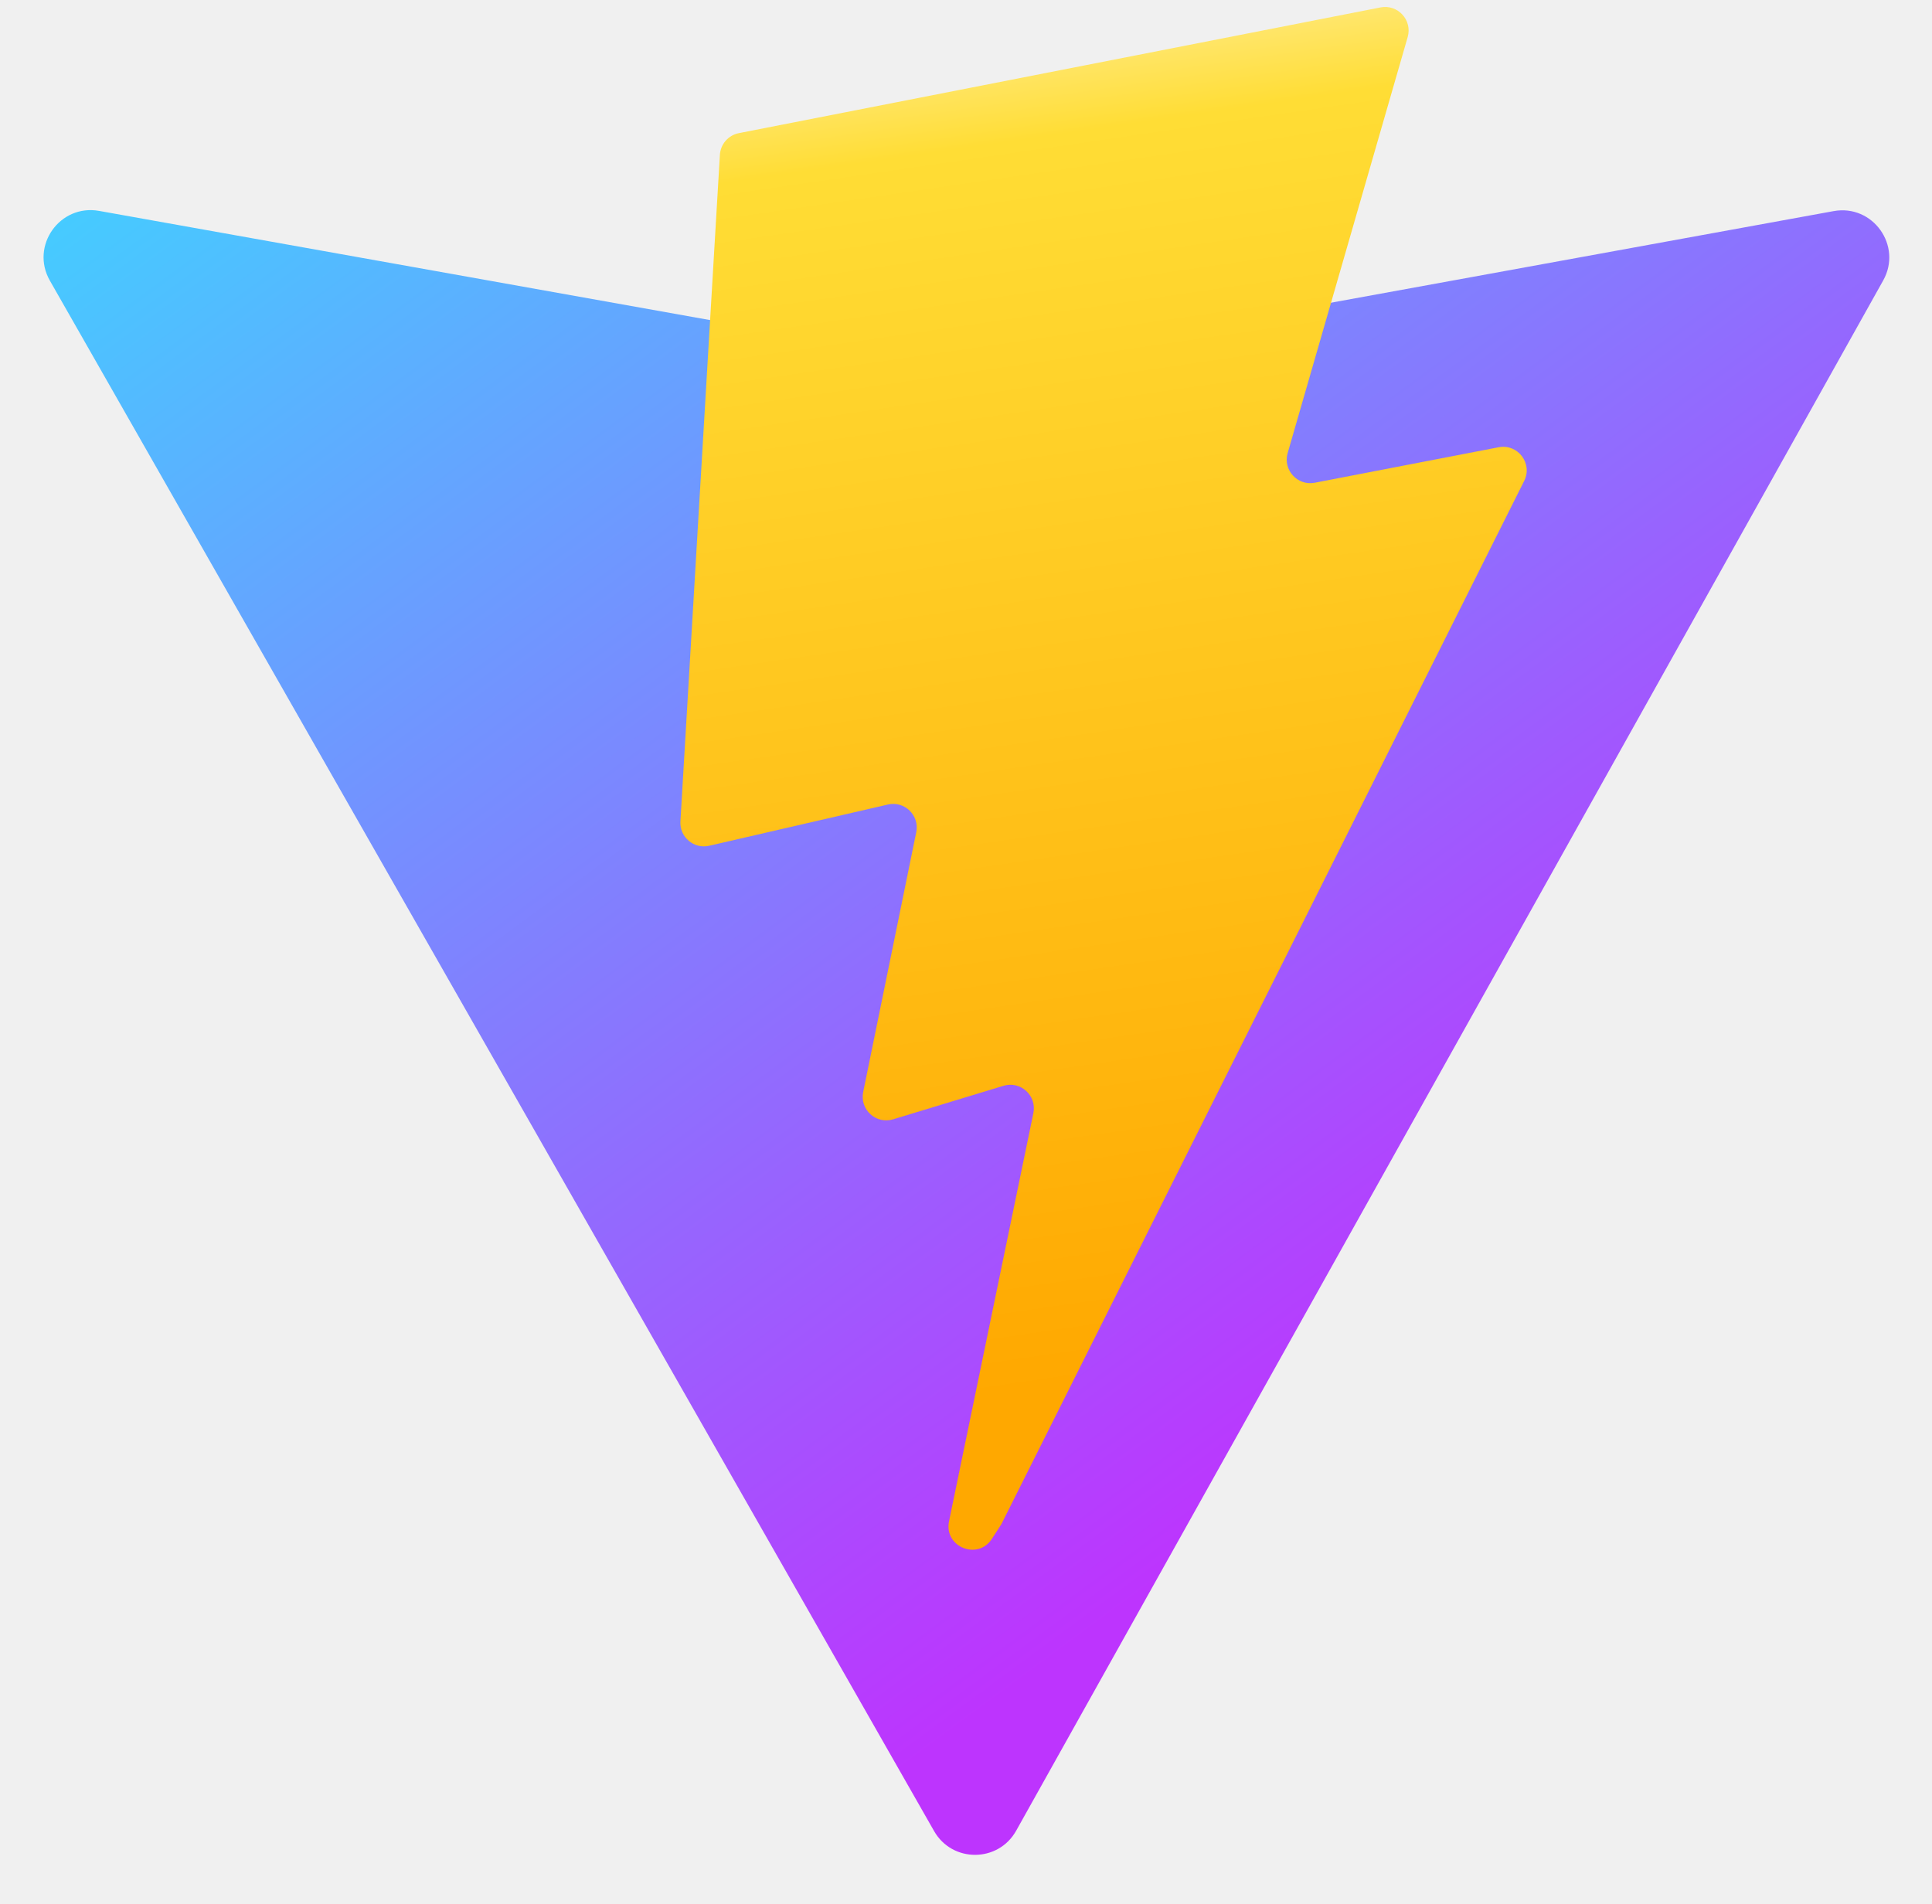
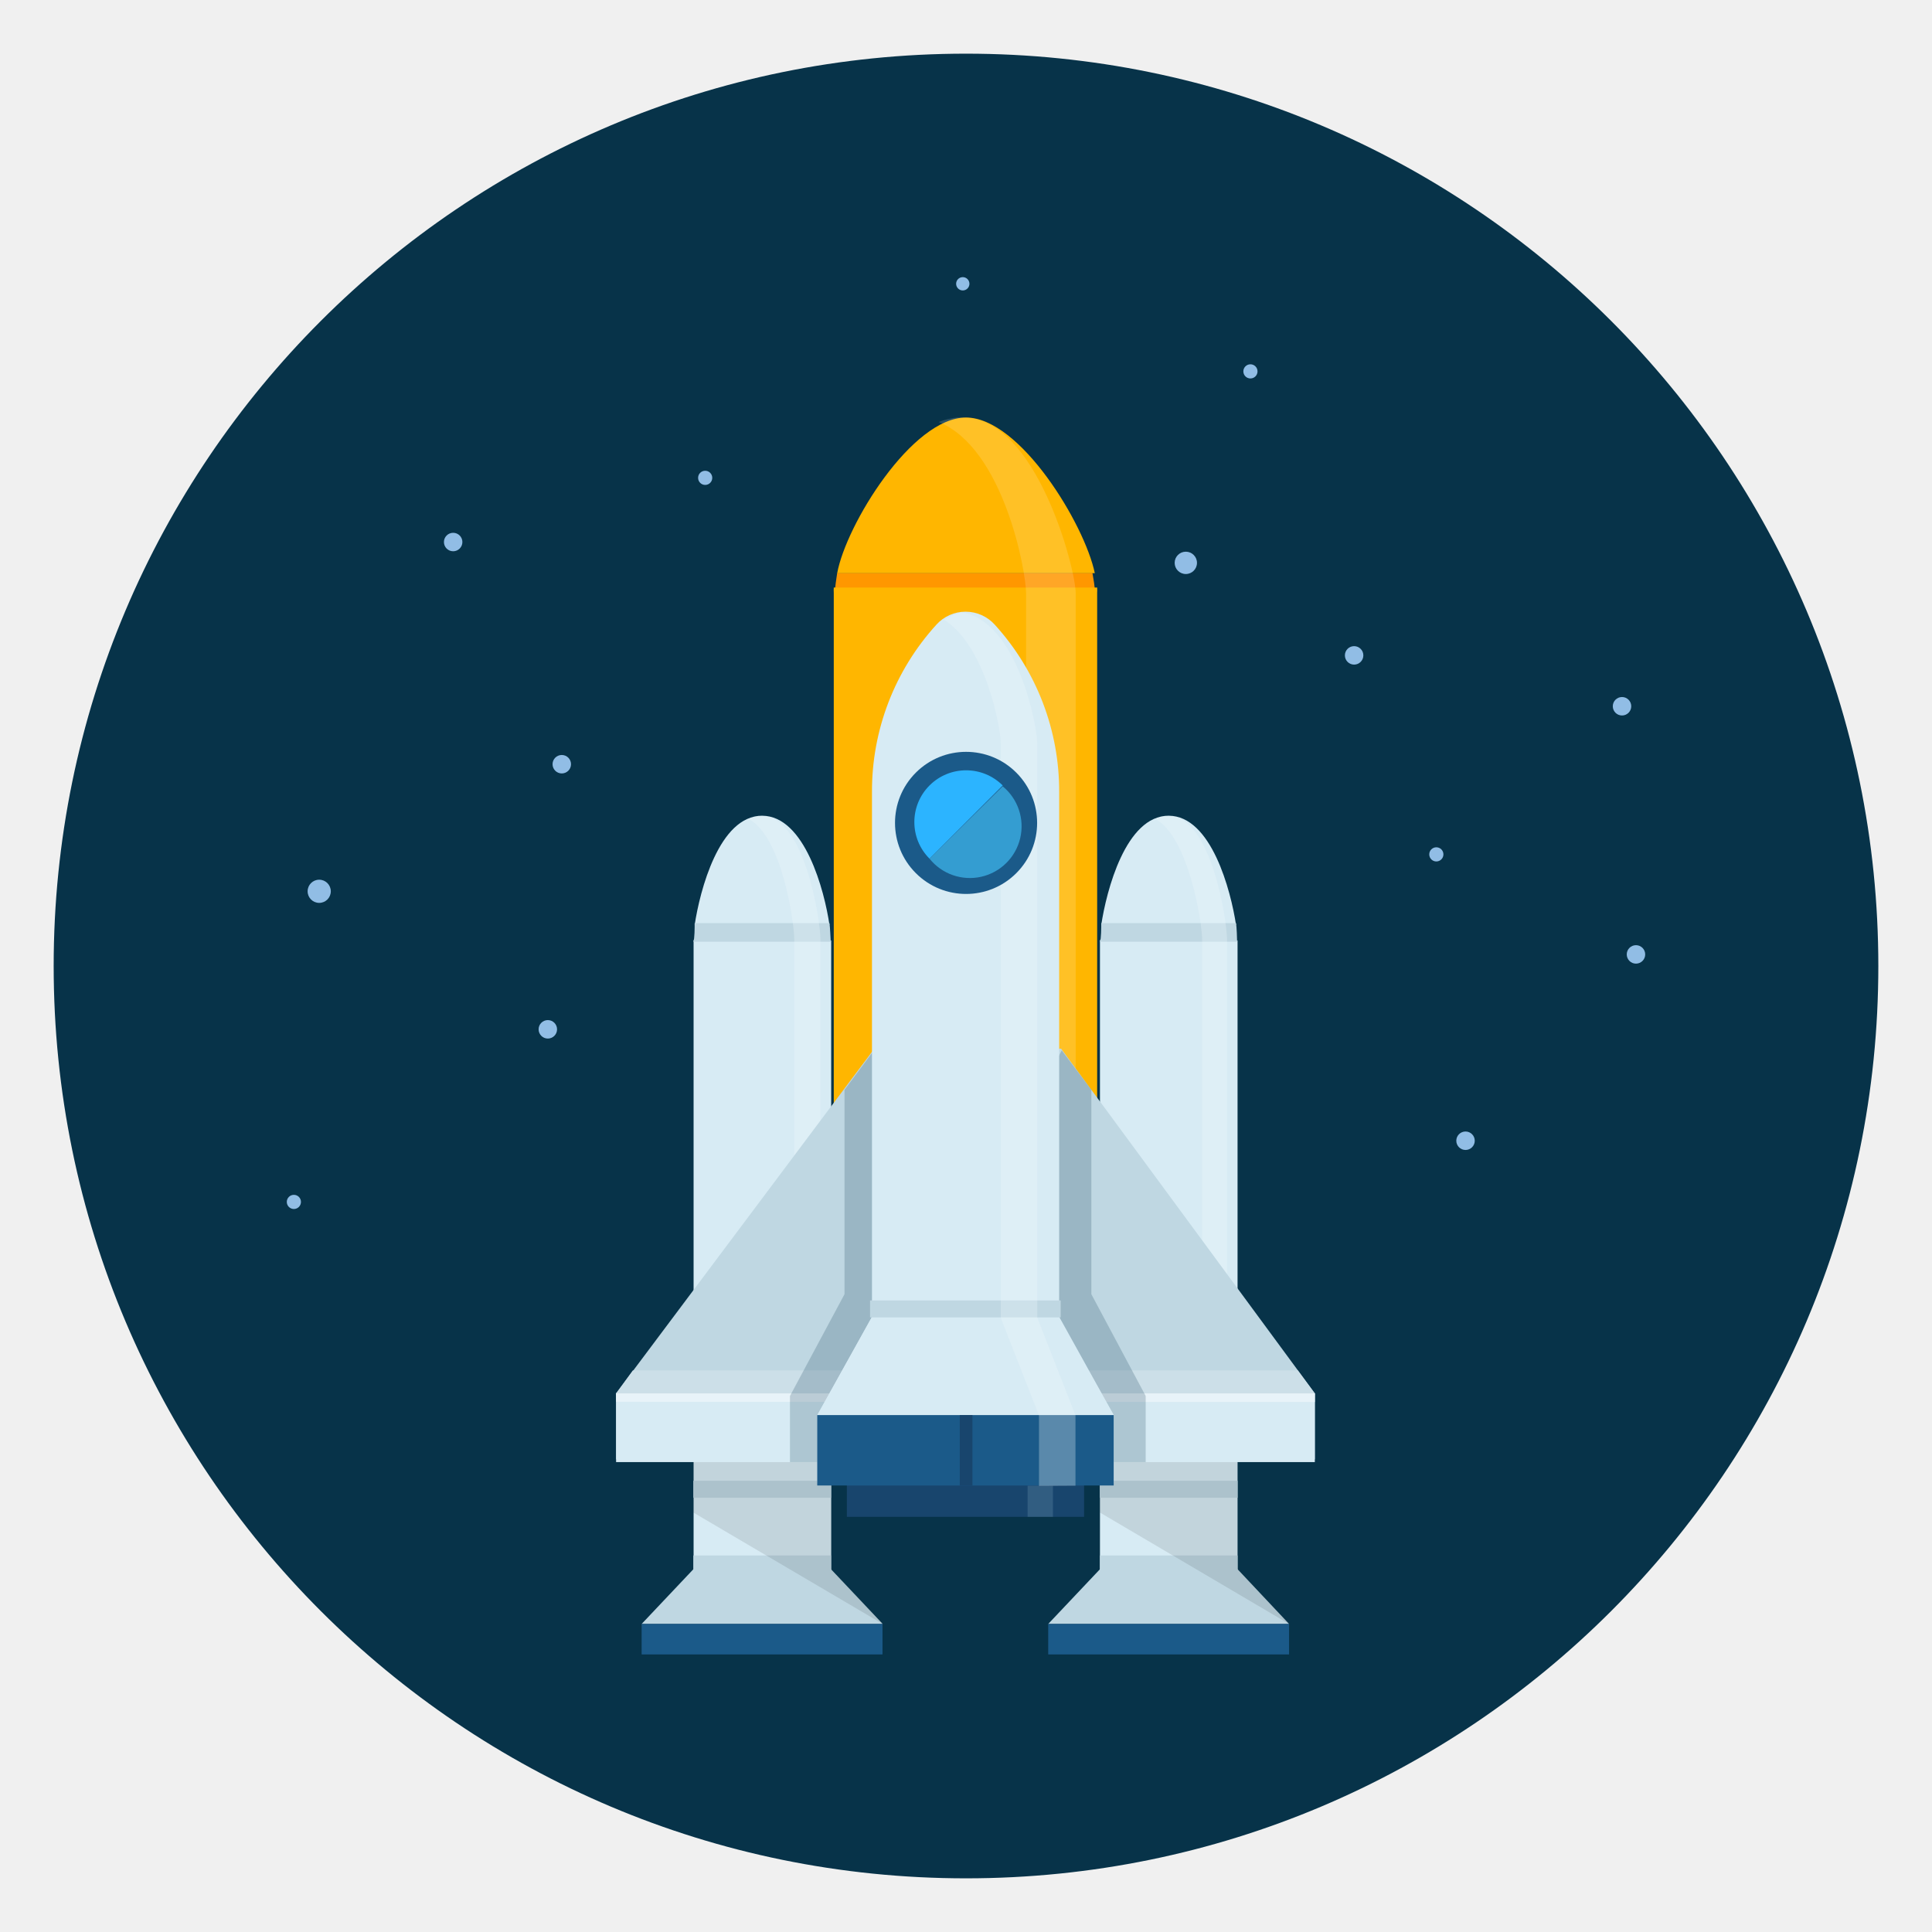
- <svg xmlns="http://www.w3.org/2000/svg" width="410" height="404" viewBox="0 0 410 404" fill="none">
-   <path d="M399.641 59.525L215.643 388.545C211.844 395.338 202.084 395.378 198.228 388.618L10.582 59.556C6.381 52.19 12.68 43.267 21.028 44.759L205.223 77.682C206.398 77.892 207.601 77.89 208.776 77.676L389.119 44.806C397.439 43.289 403.768 52.143 399.641 59.525Z" fill="url(#paint0_linear)" />
-   <path d="M292.965 1.574L156.801 28.255C154.563 28.694 152.906 30.59 152.771 32.866L144.395 174.33C144.198 177.662 147.258 180.248 150.51 179.498L188.42 170.749C191.967 169.931 195.172 173.055 194.443 176.622L183.18 231.775C182.422 235.487 185.907 238.661 189.532 237.56L212.947 230.446C216.577 229.344 220.065 232.527 219.297 236.242L201.398 322.875C200.278 328.294 207.486 331.249 210.492 326.603L212.5 323.5L323.454 102.072C325.312 98.365 322.108 94.137 318.036 94.923L279.014 102.454C275.347 103.161 272.227 99.746 273.262 96.158L298.731 7.867C299.767 4.273 296.636 0.855 292.965 1.574Z" fill="url(#paint1_linear)" />
+ <svg xmlns="http://www.w3.org/2000/svg" viewBox="0 0 90 90">
  <defs>
-     <linearGradient id="paint0_linear" x1="6" y1="33" x2="235" y2="344" gradientUnits="userSpaceOnUse">
-       <stop stop-color="#41D1FF" />
-       <stop offset="1" stop-color="#BD34FE" />
-     </linearGradient>
-     <linearGradient id="paint1_linear" x1="194.651" y1="8.818" x2="236.076" y2="292.989" gradientUnits="userSpaceOnUse">
-       <stop stop-color="#FFEA83" />
-       <stop offset="0.083" stop-color="#FFDD35" />
-       <stop offset="1" stop-color="#FFA800" />
-     </linearGradient>
+     <style>.cls-1,.cls-12{fill:#073349;}.cls-2{fill:#ff9700;}.cls-3{fill:#ffb600;}.cls-4{fill:#fff;opacity:0.15;}.cls-5{fill:#d7ebf4;}.cls-6{fill:#bfd7e2;}.cls-7{fill:#1b5a89;}.cls-8{fill:#eff7fb;opacity:0.3;}.cls-9{opacity:0.1;}.cls-10{fill:#e8f3f9;}.cls-11{fill:#ccdfe8;}.cls-12,.cls-14{opacity:0.2;}.cls-13{fill:#18456d;}.cls-14{fill:#95bed3;}.cls-15{fill:#2cb4ff;}.cls-16{fill:#349dd1;}.cls-17{fill:#91bde5;}</style>
  </defs>
+   <g id="spaceship">
+     <g id="spaceship-2" data-name="spaceship">
+       <circle id="back" class="cls-1" cx="45" cy="45" r="42.5" />
+       <g id="spaceship-3" data-name="spaceship">
+         <path class="cls-2" d="M50.89,26.69H39c-.05.33-.09.61-.11.83H51C51,27.3,50.94,27,50.89,26.69Z" />
+         <path class="cls-3" d="M45,27.37H38.84a2.32,2.32,0,0,0,0,.25V67.24H51.11V27.62a2.27,2.27,0,0,0,0-.25H45" />
+         <path class="cls-3" d="M45,19.45c-2.52,0-5.59,5-6,7.25H51C50.53,24.43,47.52,19.45,45,19.45Z" />
+         <path class="cls-4" d="M50.11,69.4V27.64c0-1.18-1.86-8.19-5.21-8.19l-.32,0a3.08,3.08,0,0,0-.85.21c3,1.21,4.07,6.9,4.07,8V69.4Z" />
+         <path class="cls-5" d="M51.24,43.79c0,.07,0,.14,0,.19V73.32h6.41V44s0-.11,0-.19Z" />
+         <rect class="cls-6" x="51.24" y="68.98" width="6.41" height="0.79" />
+         <rect class="cls-6" x="51.24" y="72.46" width="6.41" height="0.67" />
+         <path class="cls-5" d="M54.44,38c-2,0-2.9,3.5-3.14,5.09h6.28C57.34,41.5,56.43,38,54.44,38Z" />
+         <path class="cls-6" d="M57.58,43H51.3c0,.19,0,.74-.06.87h6.39C57.63,43.74,57.61,43.19,57.58,43Z" />
+         <polygon class="cls-6" points="57.65 73.1 51.24 73.1 48.83 75.65 60.05 75.65 57.65 73.1" />
+         <rect class="cls-7" x="48.83" y="75.65" width="11.22" height="1.42" />
+         <path class="cls-8" d="M57.16,68V43.76c0-.83-.72-5.74-2.72-5.75h-.17a1.29,1.29,0,0,0-.44.15C55.38,39,56,43,56,43.76V68" />
+         <polygon class="cls-9" points="60.05 75.65 51.24 70.46 51.24 68.03 57.65 68.03 57.65 73.1 60.05 75.65" />
+         <path class="cls-5" d="M32.31,43.79c0,.07,0,.14,0,.19V73.32h6.41V44s0-.11,0-.19Z" />
+         <rect class="cls-6" x="32.3" y="68.98" width="6.41" height="0.79" />
+         <rect class="cls-6" x="32.3" y="72.46" width="6.41" height="0.67" />
+         <path class="cls-5" d="M35.5,38c-2,0-2.9,3.5-3.14,5.09h6.28C38.41,41.5,37.49,38,35.5,38Z" />
+         <path class="cls-6" d="M38.64,43H32.36c0,.19,0,.74-.06.87H38.7C38.69,43.74,38.67,43.19,38.64,43Z" />
+         <polygon class="cls-6" points="38.71 73.1 32.3 73.1 29.89 75.65 41.12 75.65 38.71 73.1" />
+         <rect class="cls-7" x="29.89" y="75.65" width="11.22" height="1.42" />
+         <path class="cls-8" d="M38.22,64.91V43.76c0-.83-.72-5.74-2.72-5.75h-.17a1.29,1.29,0,0,0-.44.15C36.44,39,37,43,37,43.76V64.91" />
+         <polygon class="cls-9" points="41.12 75.65 32.3 70.46 32.3 68.03 38.71 68.03 38.71 73.1 41.12 75.65" />
+         <polygon class="cls-6" points="28.7 67.98 28.7 64.91 40.73 48.85 49.43 48.85 61.25 64.91 61.25 67.98 28.7 67.98" />
+         <rect class="cls-5" x="28.7" y="64.91" width="32.55" height="3.2" />
+         <polygon class="cls-10" points="28.7 65.3 28.7 64.91 29.45 64.24 60.43 64.24 61.25 64.91 61.25 65.31 28.7 65.3" />
+         <polygon class="cls-11" points="28.7 64.91 29.48 63.84 60.46 63.84 61.25 64.91 28.7 64.91" />
+         <polygon class="cls-12" points="50.84 60.29 50.84 50.77 49.46 48.93 39.56 68.11 53.37 68.11 53.37 65.03 50.84 60.29" />
+         <polygon class="cls-12" points="39.34 60.29 39.34 50.77 40.71 48.93 50.61 68.11 36.8 68.11 36.8 65.03 39.34 60.29" />
+         <path class="cls-5" d="M49.34,61.34V36.92a11.51,11.51,0,0,0-3-7.82,1.83,1.83,0,0,0-2.72,0,11.51,11.51,0,0,0-3,7.82V61.34l-2.54,4.58v3.16H51.88V65.92Z" />
+         <rect class="cls-6" x="40.53" y="60.58" width="8.88" height="0.79" />
+         <polygon class="cls-5" points="51.88 65.92 38.07 65.92 40.6 61.39 49.31 61.39 51.88 65.92" />
+         <rect class="cls-13" x="39.45" y="67.29" width="11.05" height="3.37" />
+         <rect class="cls-7" x="38.07" y="65.92" width="13.81" height="3.28" />
+         <rect class="cls-13" x="44.71" y="65.92" width="0.59" height="3.28" />
+         <polyline class="cls-14" points="47.87 69.21 47.87 70.66 49.05 70.66 49.05 69.21" />
+         <path class="cls-8" d="M50.1,69.21V65.93l-1.78-4.55V34.65c0-.86-.94-5.75-3.55-6.13a4.54,4.54,0,0,0-.79.35c1.92,1.21,2.64,5,2.64,5.78V61.39l1.78,4.55v3.28" />
+         <circle class="cls-7" cx="45" cy="38.33" r="3.31" transform="translate(-13.92 43.05) rotate(-45)" />
+         <path class="cls-15" d="M43.3,40a2.41,2.41,0,0,1,3.41-3.41" />
+         <path class="cls-16" d="M46.71,36.63A2.41,2.41,0,1,1,43.3,40" />
+       </g>
+       <g id="stars">
+         <circle class="cls-17" cx="55.24" cy="26.22" r="0.52" />
+         <circle class="cls-17" cx="26.17" cy="35.6" r="0.43" />
+         <circle class="cls-17" cx="21.11" cy="25.25" r="0.43" />
+         <circle class="cls-17" cx="32.85" cy="22.26" r="0.33" />
+         <circle class="cls-17" cx="75.56" cy="32.9" r="0.43" />
+         <circle class="cls-17" cx="13.69" cy="55.99" r="0.33" />
+         <circle class="cls-17" cx="68.27" cy="53.14" r="0.43" />
+         <circle class="cls-17" cx="63.08" cy="30.53" r="0.43" />
+         <circle class="cls-17" cx="25.52" cy="47.95" r="0.43" />
+         <circle class="cls-17" cx="76.21" cy="44.46" r="0.43" />
+         <circle class="cls-17" cx="66.91" cy="39.8" r="0.33" />
+         <circle class="cls-17" cx="58.25" cy="17.3" r="0.33" />
+         <circle class="cls-17" cx="44.85" cy="13.22" r="0.31" />
+         <circle class="cls-17" cx="14.87" cy="41.52" r="0.54" />
+       </g>
+     </g>
+   </g>
</svg>
